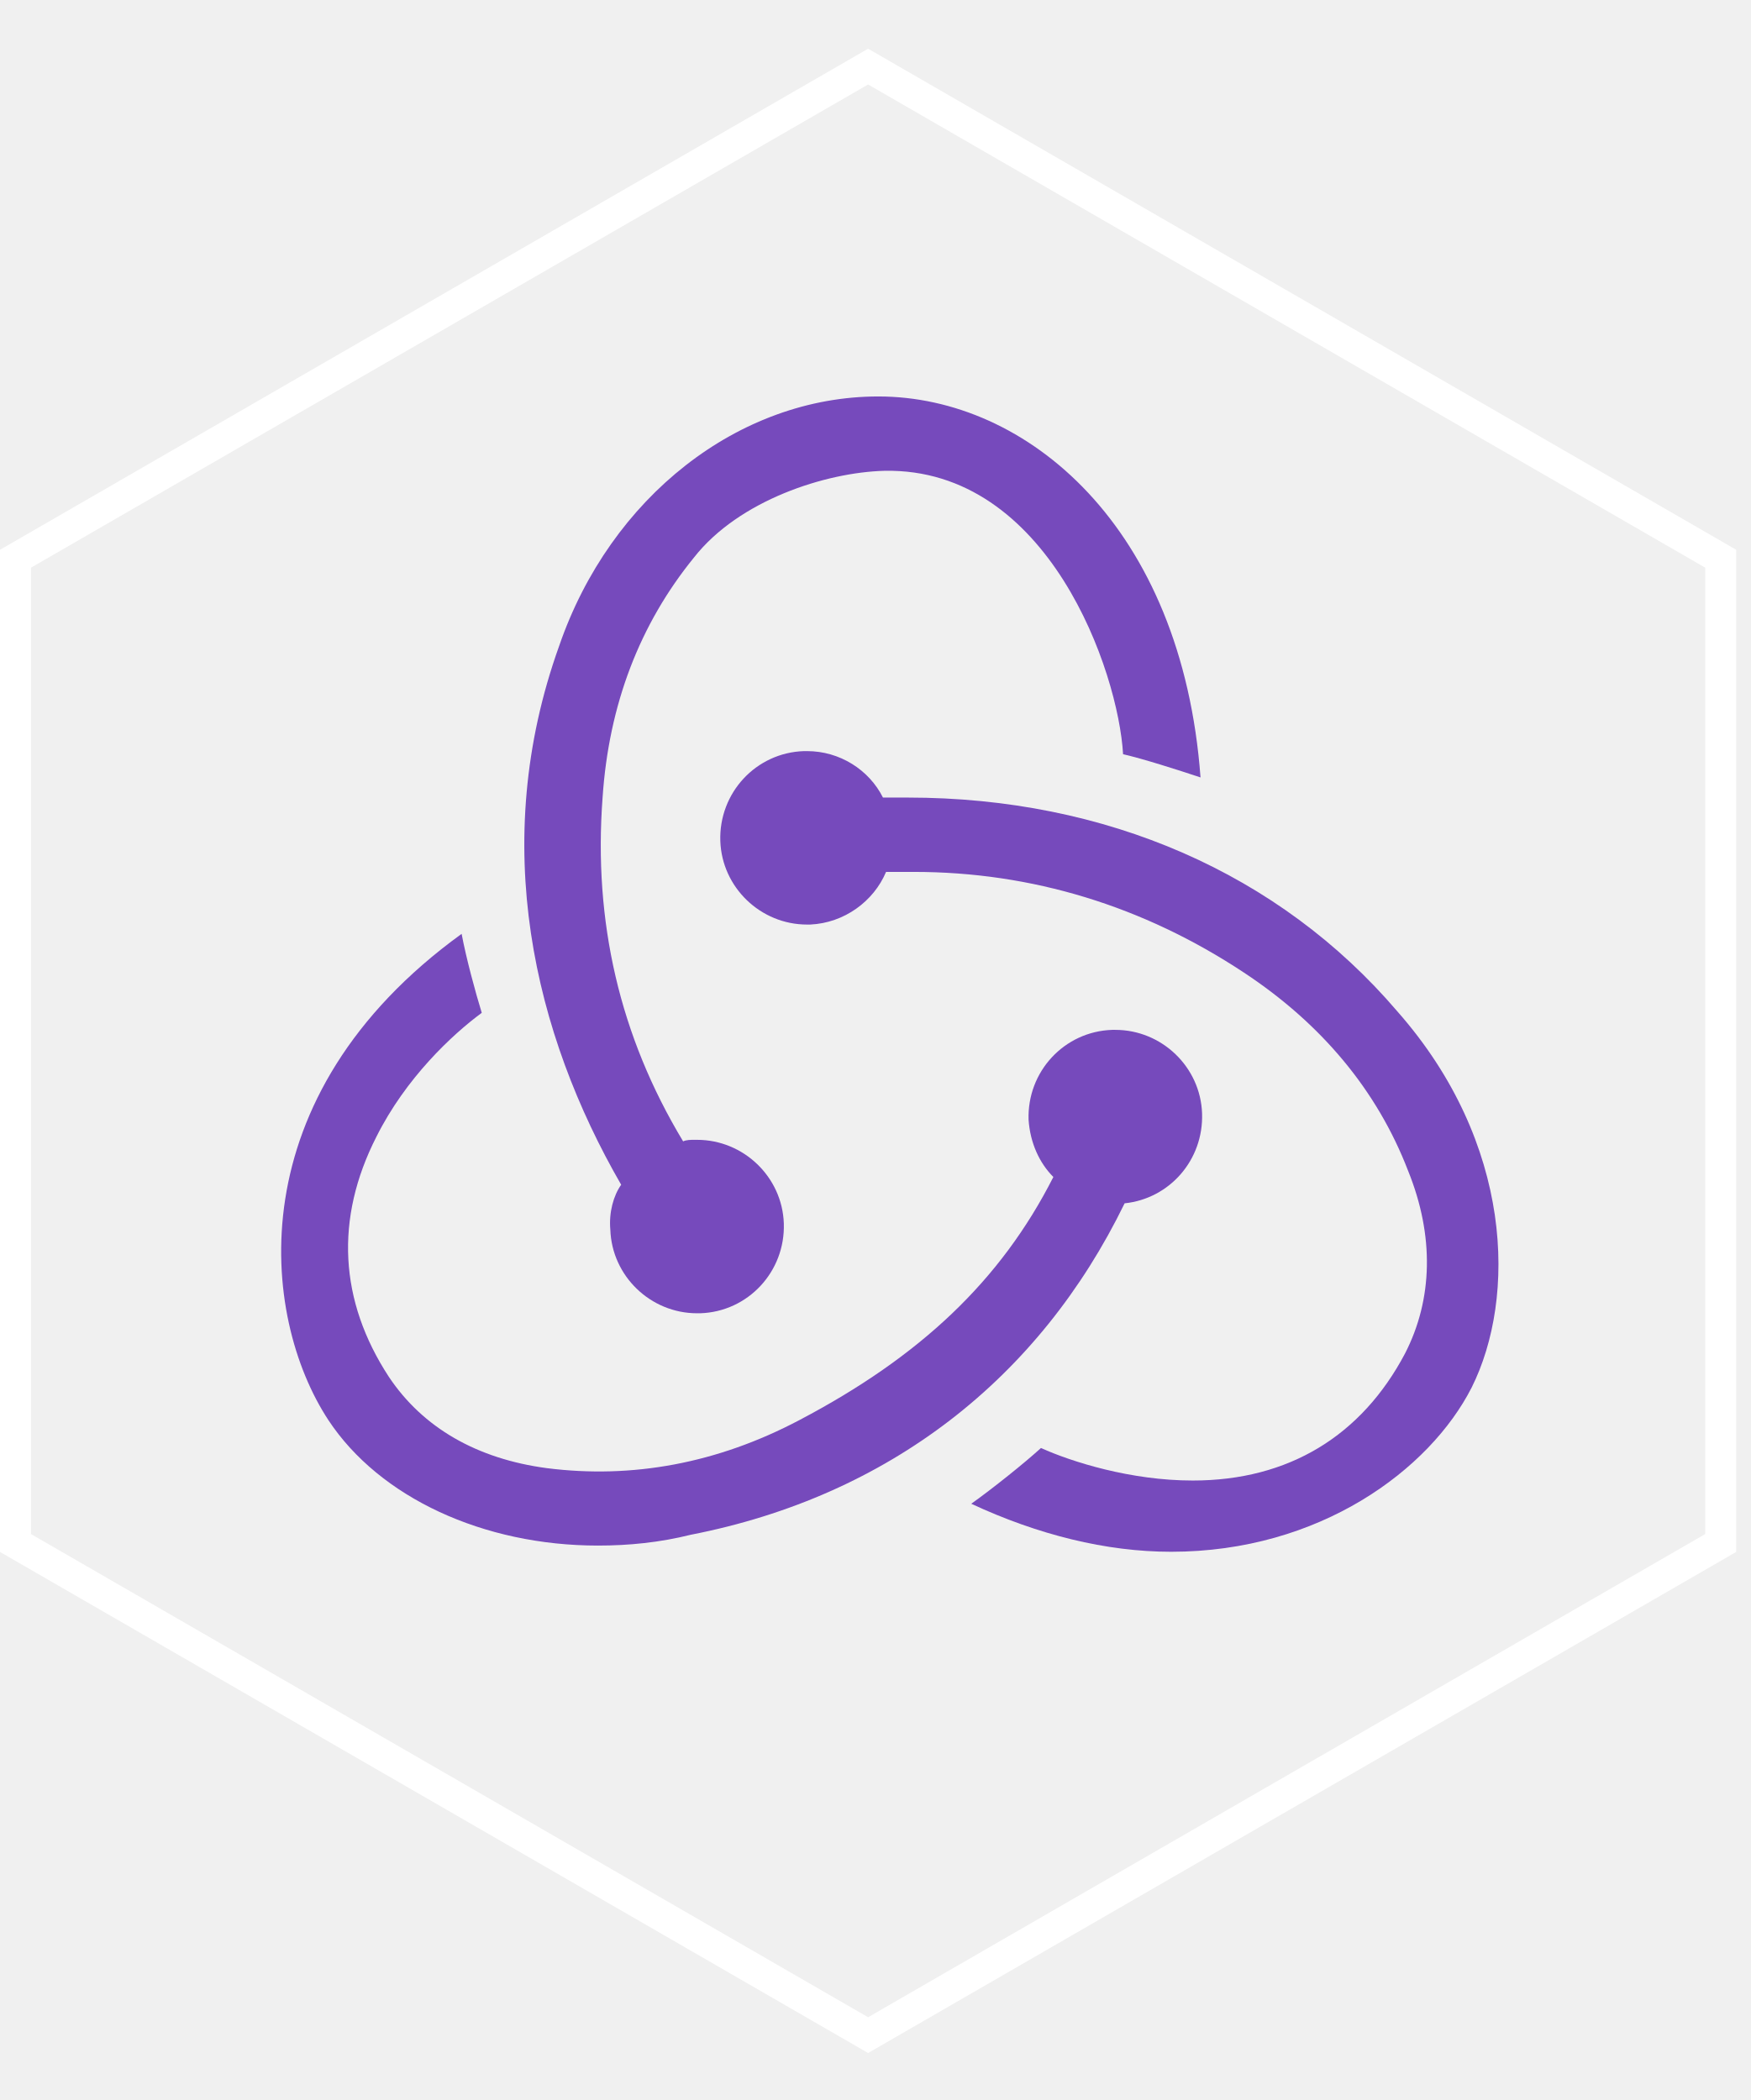
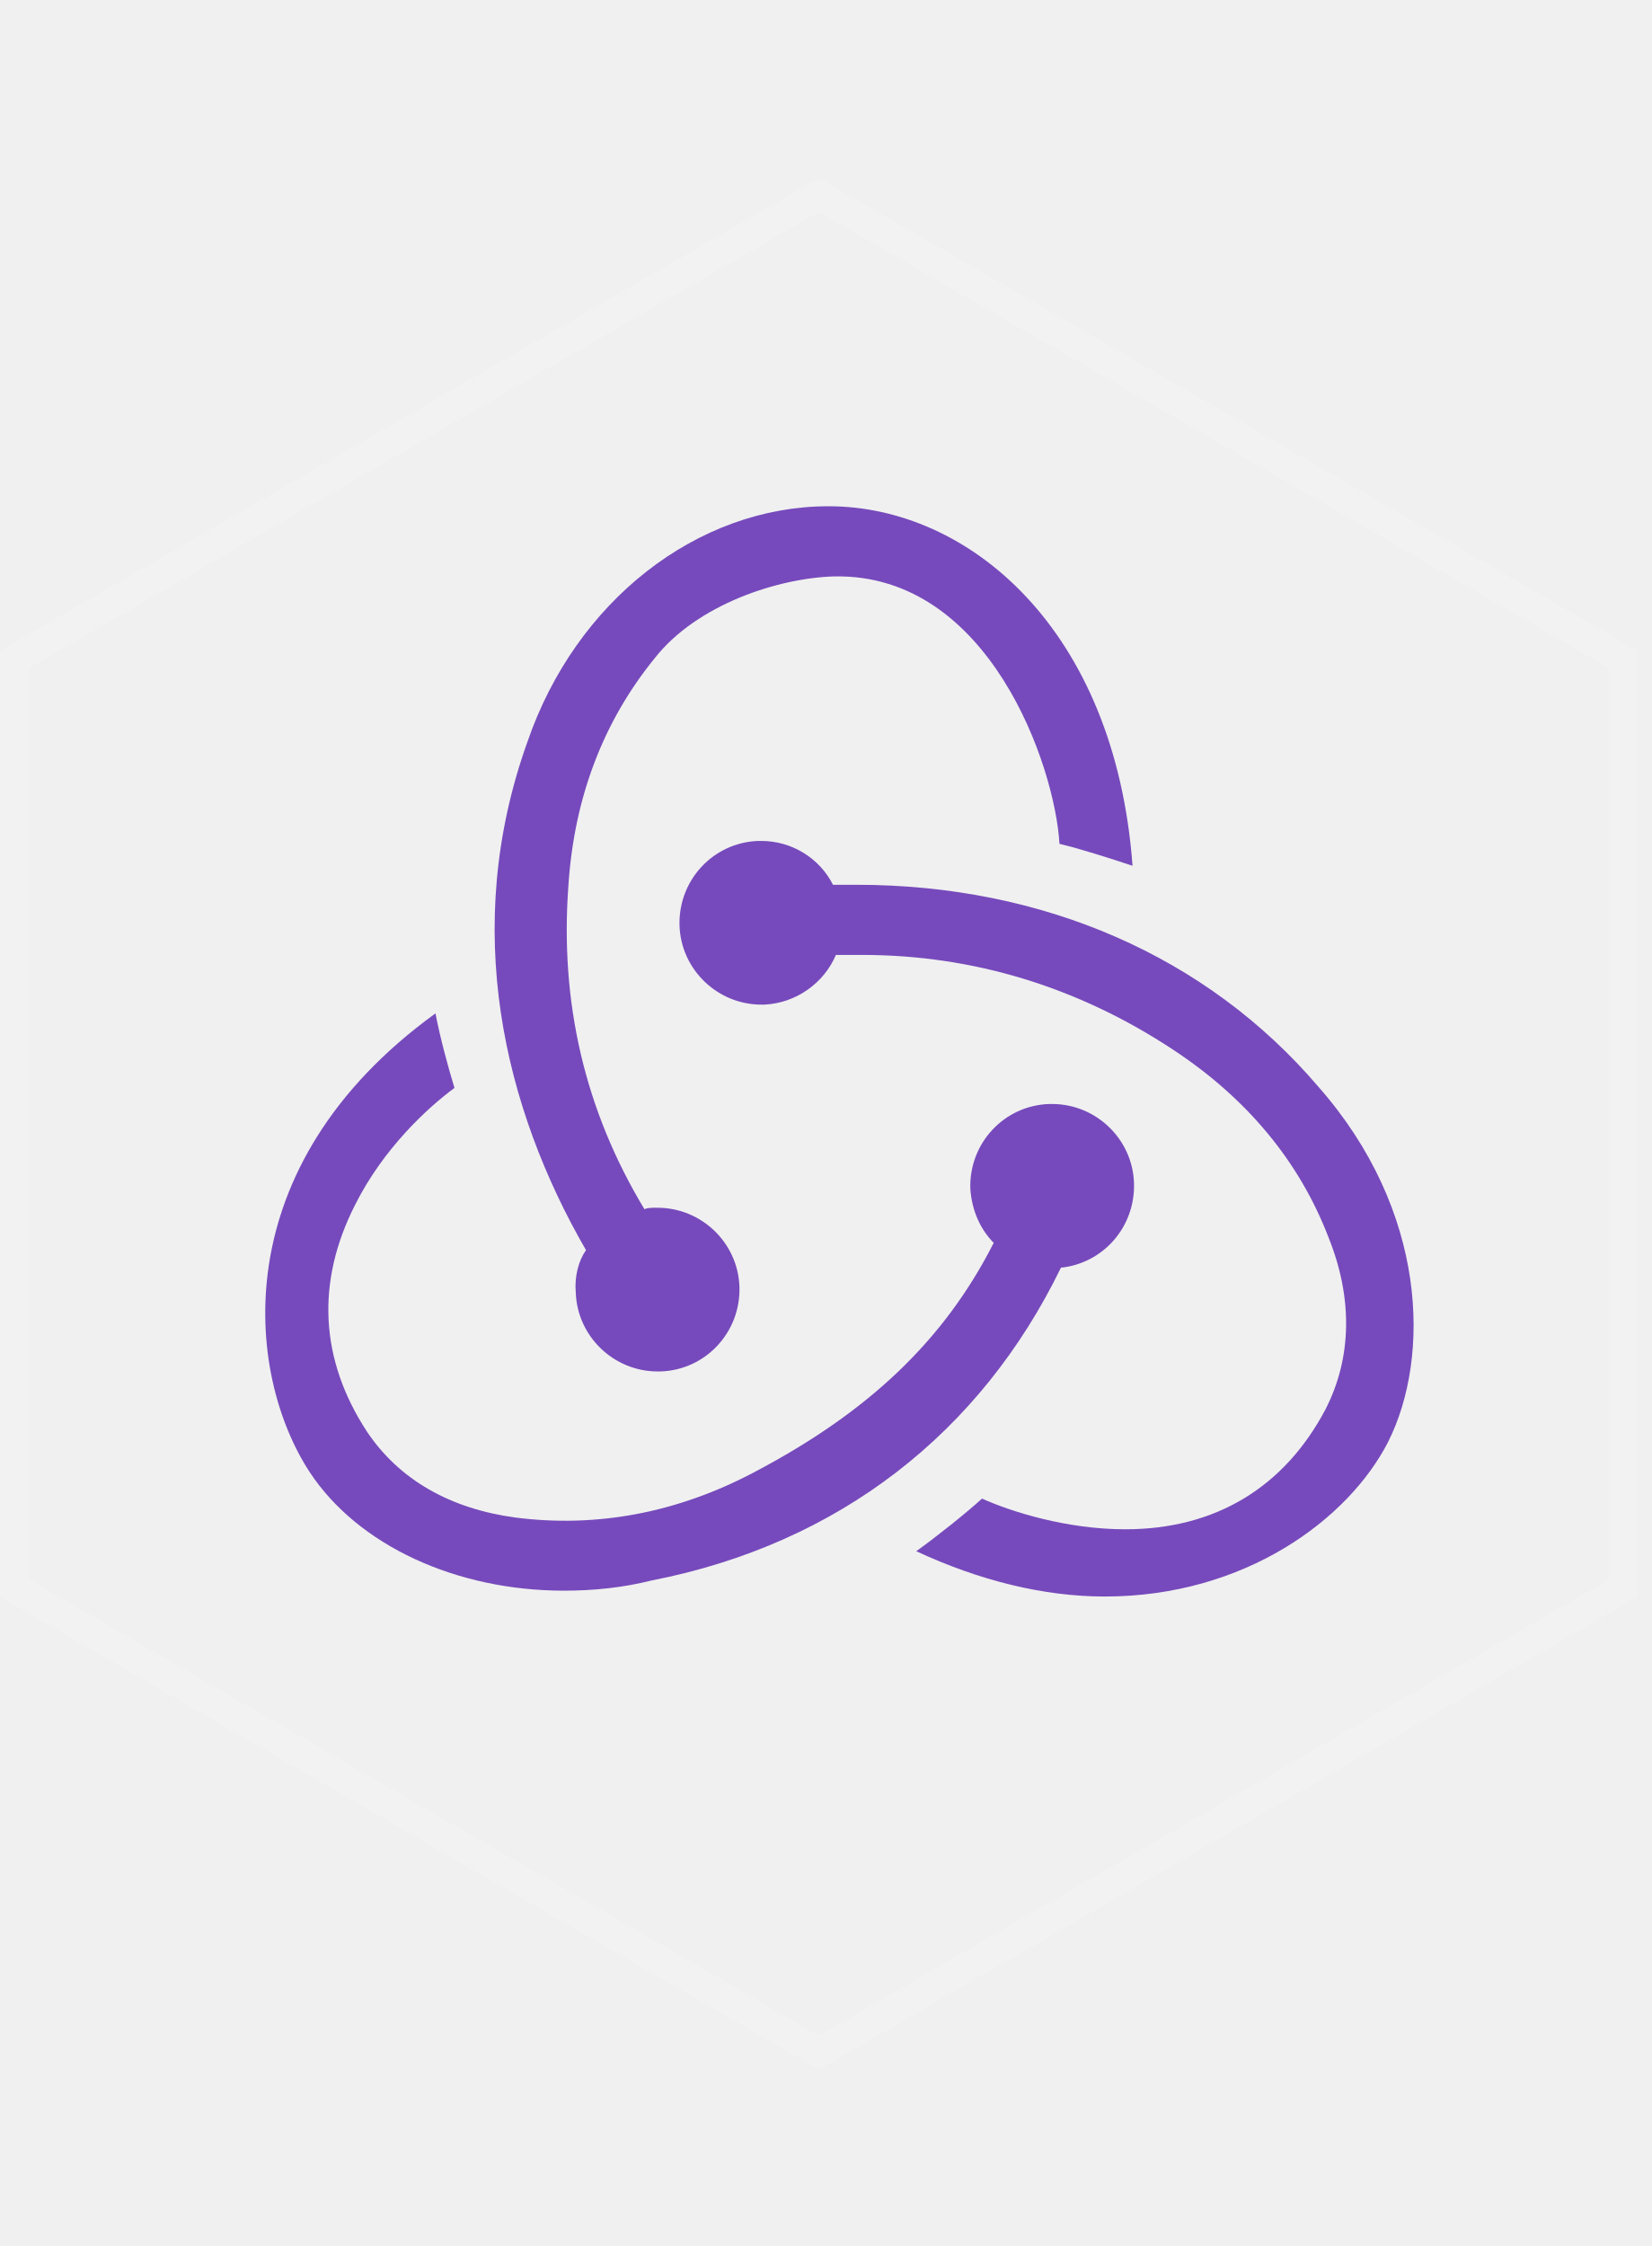
- <svg xmlns="http://www.w3.org/2000/svg" width="225px" height="270px" viewBox="0 0 113 131" version="1.1">
+ <svg xmlns="http://www.w3.org/2000/svg" width="125px" height="170px" viewBox="0 0 113 131" version="1.1">
  <defs />
  <g id="Page-1" stroke="none" stroke-width="1" fill="none" fill-rule="evenodd">
    <g id="redux" transform="translate(1, 2)">
-       <polygon id="Polygon" stroke="#FFFFFF" stroke-width="2" fill="" points="55.041 0 110.081 31.778 110.081 95.333 55.041 127.111 4.4408921e-14 95.333 8.8817842e-15 31.778" />
+       <polygon id="Polygon" stroke="#f2f2f2" stroke-width="2" fill="" points="55.041 0 110.081 31.778 110.081 95.333 55.041 127.111 4.4408921e-14 95.333 8.8817842e-15 31.778" />
      <path d="M71.6,73.4 C74.5,73.1 76.7,70.6 76.6,67.6 C76.5,64.6 74,62.2 71,62.2 L70.8,62.2 C67.7,62.3 65.3,64.9 65.4,68 C65.5,69.5 66.1,70.8 67,71.7 C63.6,78.4 58.4,83.3 50.6,87.4 C45.3,90.2 39.8,91.2 34.3,90.5 C29.8,89.9 26.3,87.9 24.1,84.6 C20.9,79.7 20.6,74.4 23.3,69.1 C25.2,65.3 28.2,62.5 30.1,61.1 C29.7,59.8 29.1,57.6 28.8,56 C14.3,66.5 15.8,80.7 20.2,87.4 C23.5,92.4 30.2,95.5 37.6,95.5 C39.6,95.5 41.6,95.3 43.6,94.8 C56.4,92.3 66.1,84.7 71.6,73.4 L71.6,73.4 Z" id="Shape" fill="#764ABC" fill-rule="nonzero" />
      <path d="M89.2,61 C81.6,52.1 70.4,47.2 57.6,47.2 L56,47.2 C55.1,45.4 53.2,44.2 51.1,44.2 L50.9,44.2 C47.8,44.3 45.4,46.9 45.5,50 C45.6,53 48.1,55.4 51.1,55.4 L51.3,55.4 C53.5,55.3 55.4,53.9 56.2,52 L58,52 C65.6,52 72.8,54.2 79.3,58.5 C84.3,61.8 87.9,66.1 89.9,71.3 C91.6,75.5 91.5,79.6 89.7,83.1 C86.9,88.4 82.2,91.3 76,91.3 C72,91.3 68.2,90.1 66.2,89.2 C65.1,90.2 63.1,91.8 61.7,92.8 C66,94.8 70.4,95.9 74.6,95.9 C84.2,95.9 91.3,90.6 94,85.3 C96.9,79.5 96.7,69.5 89.2,61 Z" id="Shape" fill="#764ABC" fill-rule="nonzero" />
      <path d="M38.4,75.1 C38.5,78.1 41,80.5 44,80.5 L44.2,80.5 C47.3,80.4 49.7,77.8 49.6,74.7 C49.5,71.7 47,69.3 44,69.3 L43.8,69.3 C43.6,69.3 43.3,69.3 43.1,69.4 C39,62.6 37.3,55.2 37.9,47.2 C38.3,41.2 40.3,36 43.8,31.7 C46.7,28 52.3,26.2 56.1,26.1 C66.7,25.9 71.2,39.1 71.5,44.4 C72.8,44.7 75,45.4 76.5,45.9 C75.3,29.7 65.3,21.3 55.7,21.3 C46.7,21.3 38.4,27.8 35.1,37.4 C30.5,50.2 33.5,62.5 39.1,72.2 C38.6,72.9 38.3,74 38.4,75.1 L38.4,75.1 Z" id="Shape" fill="#764ABC" fill-rule="nonzero" />
    </g>
  </g>
</svg>
